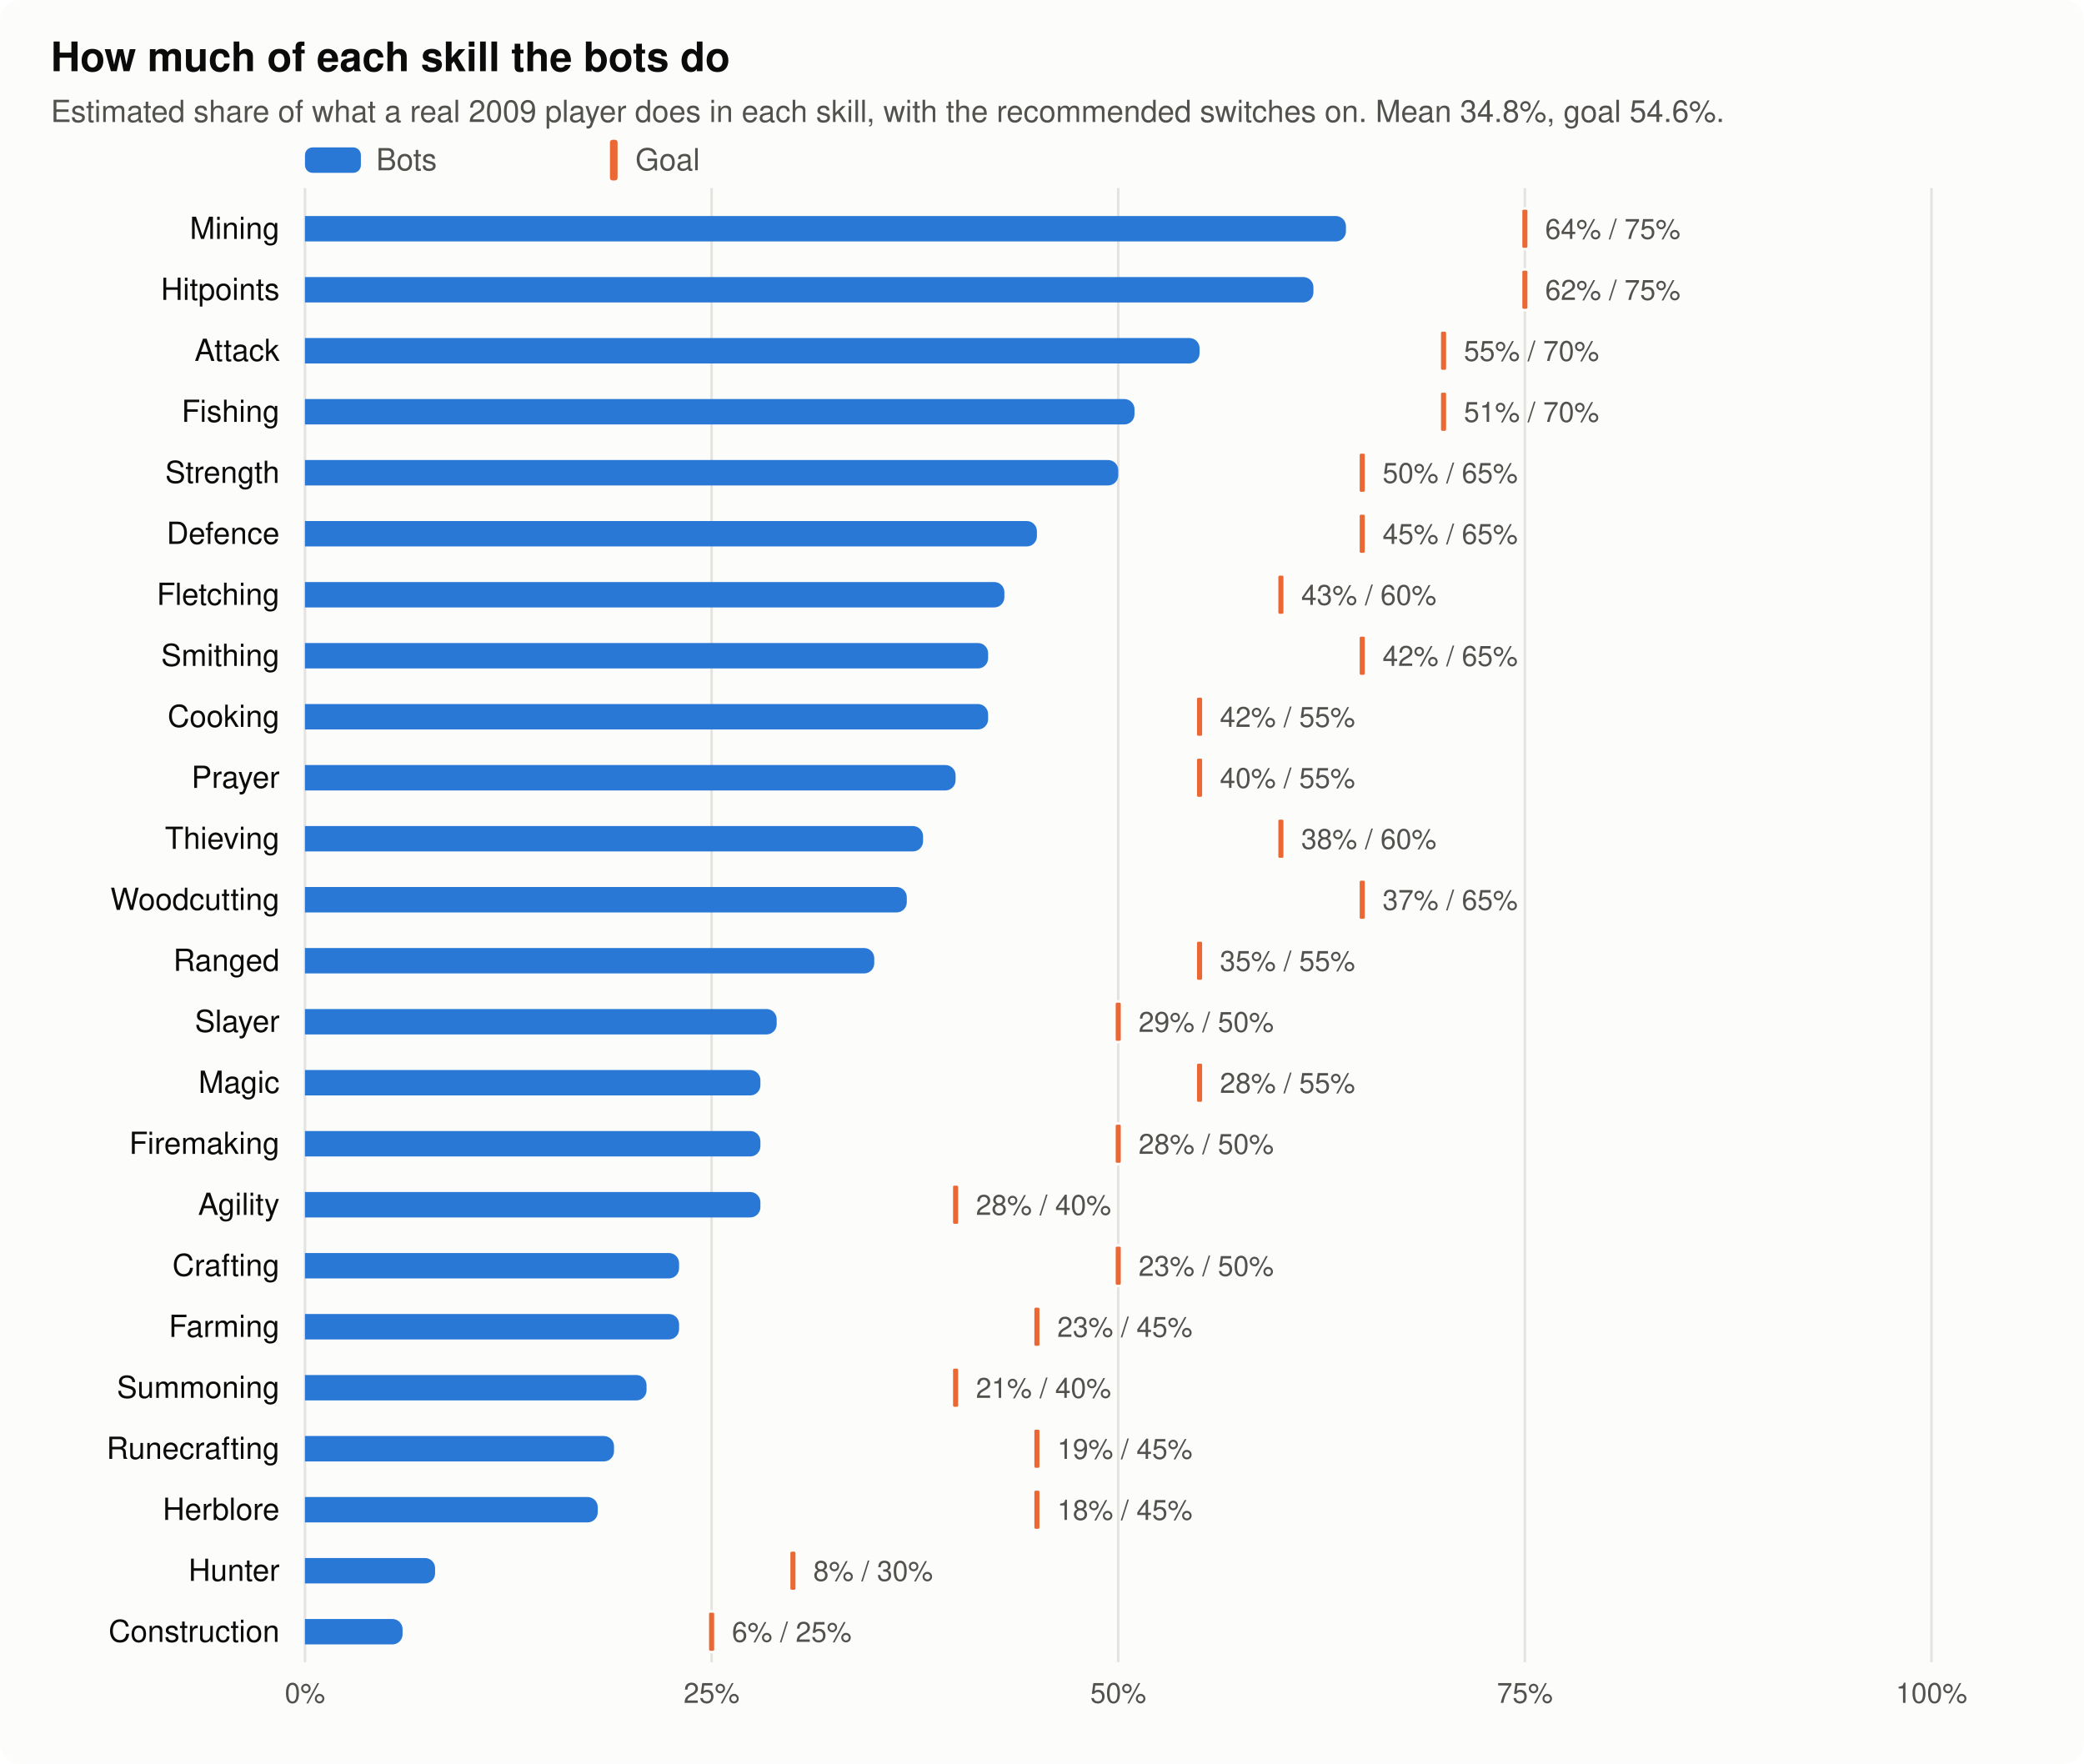
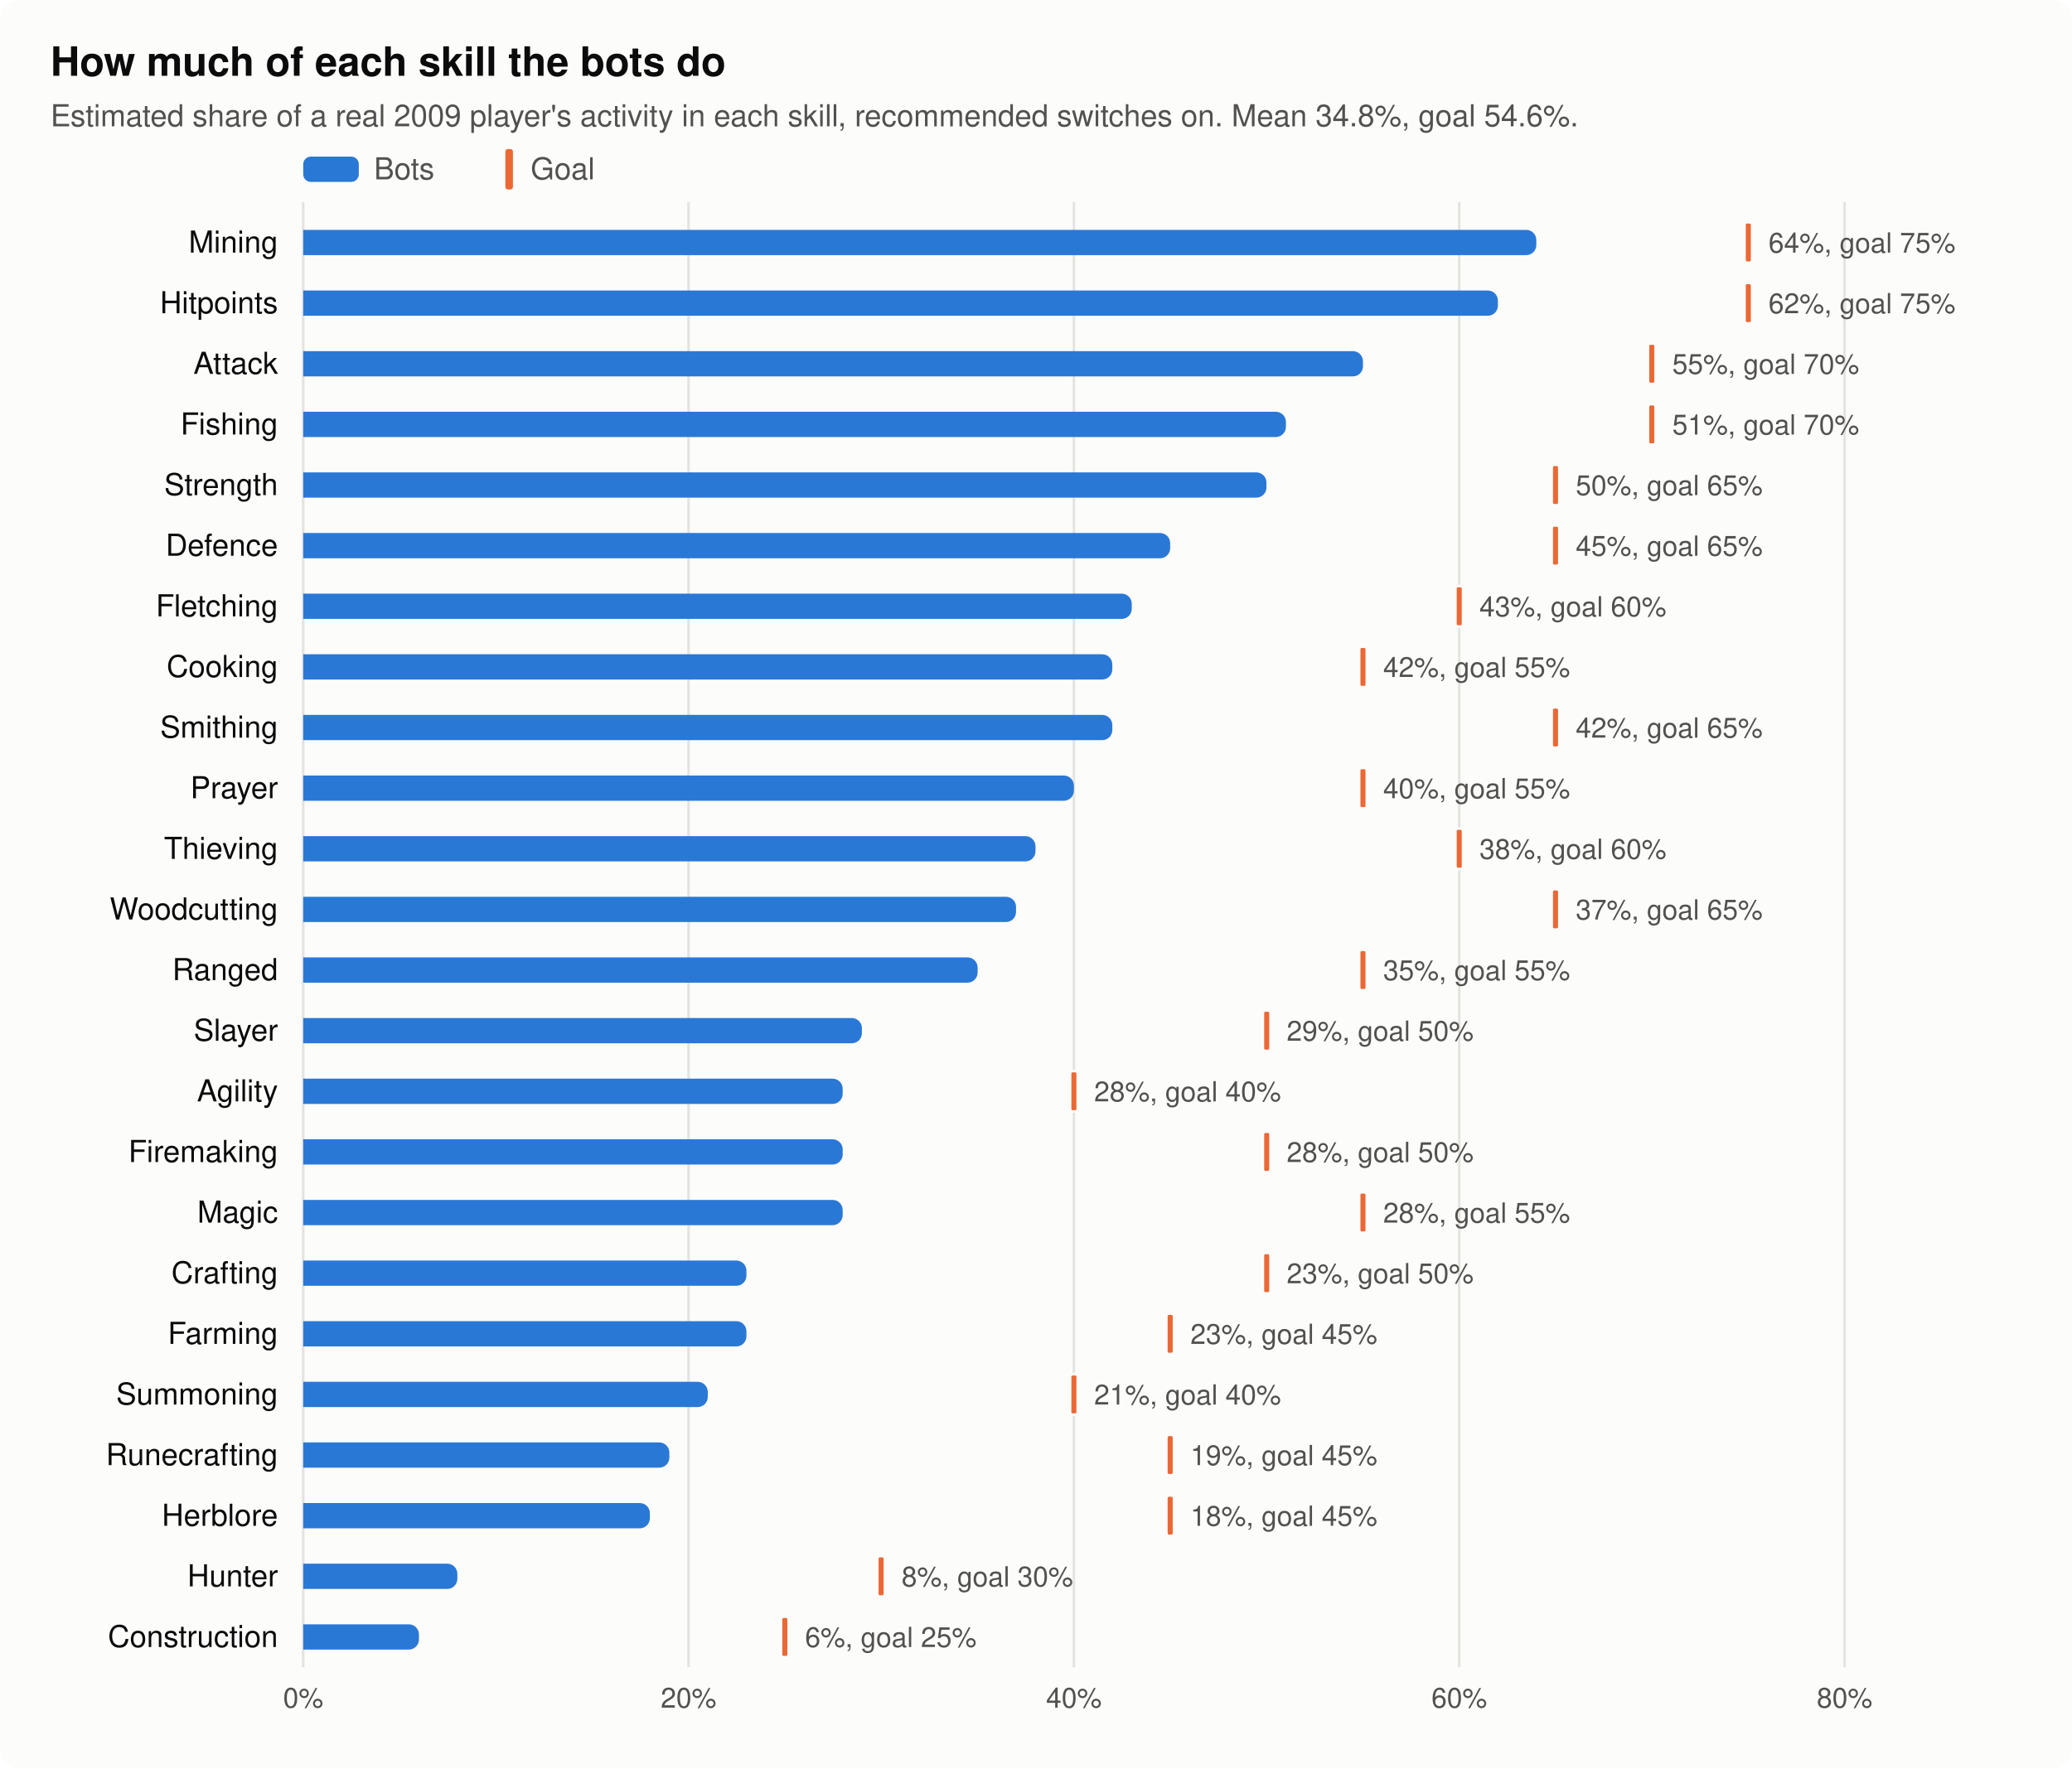
- <svg xmlns="http://www.w3.org/2000/svg" width="820" height="694" viewBox="0 0 820 694" font-family="-apple-system,Segoe UI,Helvetica,Arial,sans-serif">
-   <rect width="820" height="694" rx="8" fill="#fcfcfb" />
-   <text x="20" y="28" font-size="16" font-weight="600" fill="#0b0b0b">How much of each skill the bots do</text>
-   <text x="20" y="48" font-size="12" fill="#52514e">Estimated share of what a real 2009 player does in each skill, with the recommended switches on. Mean 34.8%, goal 54.6%.</text>
-   <rect x="120" y="58" width="22" height="10" rx="3" fill="#2a78d6" />
-   <text x="148" y="67" font-size="12" fill="#52514e">Bots</text>
-   <rect x="240" y="55" width="3" height="16" rx="1" fill="#eb6834" />
-   <text x="250" y="67" font-size="12" fill="#52514e">Goal</text>
-   <line x1="120.0" y1="74" x2="120.0" y2="654" stroke="#e4e3df" stroke-width="1" />
-   <text x="120.0" y="670" font-size="11" fill="#52514e" text-anchor="middle">0%</text>
-   <line x1="280.0" y1="74" x2="280.0" y2="654" stroke="#e4e3df" stroke-width="1" />
-   <text x="280.0" y="670" font-size="11" fill="#52514e" text-anchor="middle">25%</text>
-   <line x1="440.0" y1="74" x2="440.0" y2="654" stroke="#e4e3df" stroke-width="1" />
-   <text x="440.0" y="670" font-size="11" fill="#52514e" text-anchor="middle">50%</text>
-   <line x1="600.0" y1="74" x2="600.0" y2="654" stroke="#e4e3df" stroke-width="1" />
-   <text x="600.0" y="670" font-size="11" fill="#52514e" text-anchor="middle">75%</text>
-   <line x1="760.0" y1="74" x2="760.0" y2="654" stroke="#e4e3df" stroke-width="1" />
-   <text x="760.0" y="670" font-size="11" fill="#52514e" text-anchor="middle">100%</text>
+ <svg xmlns="http://www.w3.org/2000/svg" width="820" height="700" viewBox="0 0 820 700" font-family="-apple-system,Segoe UI,Helvetica,Arial,sans-serif">
+   <rect width="820" height="700" rx="8" fill="#fcfcfb" />
+   <text x="20" y="30" font-size="16" font-weight="600" fill="#0b0b0b">How much of each skill the bots do</text>
+   <text x="20" y="50" font-size="12" fill="#52514e">Estimated share of a real 2009 player's activity in each skill, recommended switches on. Mean 34.8%, goal 54.6%.</text>
+   <rect x="120" y="62" width="22" height="10" rx="3" fill="#2a78d6" />
+   <text x="148" y="71" font-size="12" fill="#52514e">Bots</text>
+   <rect x="200" y="59" width="3" height="16" rx="1" fill="#eb6834" />
+   <text x="210" y="71" font-size="12" fill="#52514e">Goal</text>
+   <line x1="120.0" y1="80" x2="120.0" y2="660" stroke="#e4e3df" stroke-width="1" />
+   <text x="120.0" y="676" font-size="11" fill="#52514e" text-anchor="middle">0%</text>
+   <line x1="272.5" y1="80" x2="272.5" y2="660" stroke="#e4e3df" stroke-width="1" />
+   <text x="272.5" y="676" font-size="11" fill="#52514e" text-anchor="middle">20%</text>
+   <line x1="425.0" y1="80" x2="425.0" y2="660" stroke="#e4e3df" stroke-width="1" />
+   <text x="425.0" y="676" font-size="11" fill="#52514e" text-anchor="middle">40%</text>
+   <line x1="577.5" y1="80" x2="577.5" y2="660" stroke="#e4e3df" stroke-width="1" />
+   <text x="577.5" y="676" font-size="11" fill="#52514e" text-anchor="middle">60%</text>
+   <line x1="730.0" y1="80" x2="730.0" y2="660" stroke="#e4e3df" stroke-width="1" />
+   <text x="730.0" y="676" font-size="11" fill="#52514e" text-anchor="middle">80%</text>
  <g>
-     <text x="110" y="94.0" font-size="12" fill="#0b0b0b" text-anchor="end">Mining</text>
-     <path d="M120,85.0 h405.6 a4,4 0 0 1 4,4 v2 a4,4 0 0 1 -4,4 h-405.6 z" fill="#2a78d6" />
-     <rect x="598.5" y="82.0" width="3" height="16" rx="1" fill="#eb6834" stroke="#fcfcfb" stroke-width="1" />
-     <text x="608.0" y="94.0" font-size="11" fill="#52514e">64% / 75%</text>
+     <text x="110" y="100.0" font-size="12" fill="#0b0b0b" text-anchor="end">Mining</text>
+     <path d="M120,91.0 h484.0 a4,4 0 0 1 4,4 v2 a4,4 0 0 1 -4,4 h-484.0 z" fill="#2a78d6" />
+     <rect x="690.4" y="88.0" width="3" height="16" rx="1" fill="#eb6834" stroke="#fcfcfb" stroke-width="1" />
+     <text x="699.9" y="100.0" font-size="11" fill="#52514e">64%, goal 75%</text>
  </g>
  <g>
-     <text x="110" y="118.0" font-size="12" fill="#0b0b0b" text-anchor="end">Hitpoints</text>
-     <path d="M120,109.0 h392.8 a4,4 0 0 1 4,4 v2 a4,4 0 0 1 -4,4 h-392.8 z" fill="#2a78d6" />
-     <rect x="598.5" y="106.0" width="3" height="16" rx="1" fill="#eb6834" stroke="#fcfcfb" stroke-width="1" />
-     <text x="608.0" y="118.0" font-size="11" fill="#52514e">62% / 75%</text>
+     <text x="110" y="124.0" font-size="12" fill="#0b0b0b" text-anchor="end">Hitpoints</text>
+     <path d="M120,115.0 h468.8 a4,4 0 0 1 4,4 v2 a4,4 0 0 1 -4,4 h-468.8 z" fill="#2a78d6" />
+     <rect x="690.4" y="112.0" width="3" height="16" rx="1" fill="#eb6834" stroke="#fcfcfb" stroke-width="1" />
+     <text x="699.9" y="124.0" font-size="11" fill="#52514e">62%, goal 75%</text>
  </g>
  <g>
-     <text x="110" y="142.0" font-size="12" fill="#0b0b0b" text-anchor="end">Attack</text>
-     <path d="M120,133.0 h348.0 a4,4 0 0 1 4,4 v2 a4,4 0 0 1 -4,4 h-348.0 z" fill="#2a78d6" />
-     <rect x="566.5" y="130.0" width="3" height="16" rx="1" fill="#eb6834" stroke="#fcfcfb" stroke-width="1" />
-     <text x="576.0" y="142.0" font-size="11" fill="#52514e">55% / 70%</text>
+     <text x="110" y="148.0" font-size="12" fill="#0b0b0b" text-anchor="end">Attack</text>
+     <path d="M120,139.0 h415.4 a4,4 0 0 1 4,4 v2 a4,4 0 0 1 -4,4 h-415.4 z" fill="#2a78d6" />
+     <rect x="652.2" y="136.0" width="3" height="16" rx="1" fill="#eb6834" stroke="#fcfcfb" stroke-width="1" />
+     <text x="661.8" y="148.0" font-size="11" fill="#52514e">55%, goal 70%</text>
  </g>
  <g>
-     <text x="110" y="166.0" font-size="12" fill="#0b0b0b" text-anchor="end">Fishing</text>
-     <path d="M120,157.0 h322.4 a4,4 0 0 1 4,4 v2 a4,4 0 0 1 -4,4 h-322.4 z" fill="#2a78d6" />
-     <rect x="566.5" y="154.0" width="3" height="16" rx="1" fill="#eb6834" stroke="#fcfcfb" stroke-width="1" />
-     <text x="576.0" y="166.0" font-size="11" fill="#52514e">51% / 70%</text>
+     <text x="110" y="172.0" font-size="12" fill="#0b0b0b" text-anchor="end">Fishing</text>
+     <path d="M120,163.0 h384.9 a4,4 0 0 1 4,4 v2 a4,4 0 0 1 -4,4 h-384.9 z" fill="#2a78d6" />
+     <rect x="652.2" y="160.0" width="3" height="16" rx="1" fill="#eb6834" stroke="#fcfcfb" stroke-width="1" />
+     <text x="661.8" y="172.0" font-size="11" fill="#52514e">51%, goal 70%</text>
  </g>
  <g>
-     <text x="110" y="190.0" font-size="12" fill="#0b0b0b" text-anchor="end">Strength</text>
-     <path d="M120,181.0 h316.0 a4,4 0 0 1 4,4 v2 a4,4 0 0 1 -4,4 h-316.0 z" fill="#2a78d6" />
-     <rect x="534.5" y="178.0" width="3" height="16" rx="1" fill="#eb6834" stroke="#fcfcfb" stroke-width="1" />
-     <text x="544.0" y="190.0" font-size="11" fill="#52514e">50% / 65%</text>
+     <text x="110" y="196.0" font-size="12" fill="#0b0b0b" text-anchor="end">Strength</text>
+     <path d="M120,187.0 h377.2 a4,4 0 0 1 4,4 v2 a4,4 0 0 1 -4,4 h-377.2 z" fill="#2a78d6" />
+     <rect x="614.1" y="184.0" width="3" height="16" rx="1" fill="#eb6834" stroke="#fcfcfb" stroke-width="1" />
+     <text x="623.6" y="196.0" font-size="11" fill="#52514e">50%, goal 65%</text>
  </g>
  <g>
-     <text x="110" y="214.0" font-size="12" fill="#0b0b0b" text-anchor="end">Defence</text>
-     <path d="M120,205.0 h284.0 a4,4 0 0 1 4,4 v2 a4,4 0 0 1 -4,4 h-284.0 z" fill="#2a78d6" />
-     <rect x="534.5" y="202.0" width="3" height="16" rx="1" fill="#eb6834" stroke="#fcfcfb" stroke-width="1" />
-     <text x="544.0" y="214.0" font-size="11" fill="#52514e">45% / 65%</text>
+     <text x="110" y="220.0" font-size="12" fill="#0b0b0b" text-anchor="end">Defence</text>
+     <path d="M120,211.0 h339.1 a4,4 0 0 1 4,4 v2 a4,4 0 0 1 -4,4 h-339.1 z" fill="#2a78d6" />
+     <rect x="614.1" y="208.0" width="3" height="16" rx="1" fill="#eb6834" stroke="#fcfcfb" stroke-width="1" />
+     <text x="623.6" y="220.0" font-size="11" fill="#52514e">45%, goal 65%</text>
  </g>
  <g>
-     <text x="110" y="238.0" font-size="12" fill="#0b0b0b" text-anchor="end">Fletching</text>
-     <path d="M120,229.0 h271.2 a4,4 0 0 1 4,4 v2 a4,4 0 0 1 -4,4 h-271.2 z" fill="#2a78d6" />
-     <rect x="502.5" y="226.0" width="3" height="16" rx="1" fill="#eb6834" stroke="#fcfcfb" stroke-width="1" />
-     <text x="512.0" y="238.0" font-size="11" fill="#52514e">43% / 60%</text>
+     <text x="110" y="244.0" font-size="12" fill="#0b0b0b" text-anchor="end">Fletching</text>
+     <path d="M120,235.0 h323.9 a4,4 0 0 1 4,4 v2 a4,4 0 0 1 -4,4 h-323.9 z" fill="#2a78d6" />
+     <rect x="576.0" y="232.0" width="3" height="16" rx="1" fill="#eb6834" stroke="#fcfcfb" stroke-width="1" />
+     <text x="585.5" y="244.0" font-size="11" fill="#52514e">43%, goal 60%</text>
  </g>
  <g>
-     <text x="110" y="262.0" font-size="12" fill="#0b0b0b" text-anchor="end">Smithing</text>
-     <path d="M120,253.0 h264.8 a4,4 0 0 1 4,4 v2 a4,4 0 0 1 -4,4 h-264.8 z" fill="#2a78d6" />
-     <rect x="534.5" y="250.0" width="3" height="16" rx="1" fill="#eb6834" stroke="#fcfcfb" stroke-width="1" />
-     <text x="544.0" y="262.0" font-size="11" fill="#52514e">42% / 65%</text>
+     <text x="110" y="268.0" font-size="12" fill="#0b0b0b" text-anchor="end">Cooking</text>
+     <path d="M120,259.0 h316.2 a4,4 0 0 1 4,4 v2 a4,4 0 0 1 -4,4 h-316.2 z" fill="#2a78d6" />
+     <rect x="537.9" y="256.0" width="3" height="16" rx="1" fill="#eb6834" stroke="#fcfcfb" stroke-width="1" />
+     <text x="547.4" y="268.0" font-size="11" fill="#52514e">42%, goal 55%</text>
  </g>
  <g>
-     <text x="110" y="286.0" font-size="12" fill="#0b0b0b" text-anchor="end">Cooking</text>
-     <path d="M120,277.0 h264.8 a4,4 0 0 1 4,4 v2 a4,4 0 0 1 -4,4 h-264.8 z" fill="#2a78d6" />
-     <rect x="470.5" y="274.0" width="3" height="16" rx="1" fill="#eb6834" stroke="#fcfcfb" stroke-width="1" />
-     <text x="480.0" y="286.0" font-size="11" fill="#52514e">42% / 55%</text>
+     <text x="110" y="292.0" font-size="12" fill="#0b0b0b" text-anchor="end">Smithing</text>
+     <path d="M120,283.0 h316.2 a4,4 0 0 1 4,4 v2 a4,4 0 0 1 -4,4 h-316.2 z" fill="#2a78d6" />
+     <rect x="614.1" y="280.0" width="3" height="16" rx="1" fill="#eb6834" stroke="#fcfcfb" stroke-width="1" />
+     <text x="623.6" y="292.0" font-size="11" fill="#52514e">42%, goal 65%</text>
  </g>
  <g>
-     <text x="110" y="310.0" font-size="12" fill="#0b0b0b" text-anchor="end">Prayer</text>
-     <path d="M120,301.0 h252.0 a4,4 0 0 1 4,4 v2 a4,4 0 0 1 -4,4 h-252.0 z" fill="#2a78d6" />
-     <rect x="470.5" y="298.0" width="3" height="16" rx="1" fill="#eb6834" stroke="#fcfcfb" stroke-width="1" />
-     <text x="480.0" y="310.0" font-size="11" fill="#52514e">40% / 55%</text>
+     <text x="110" y="316.0" font-size="12" fill="#0b0b0b" text-anchor="end">Prayer</text>
+     <path d="M120,307.0 h301.0 a4,4 0 0 1 4,4 v2 a4,4 0 0 1 -4,4 h-301.0 z" fill="#2a78d6" />
+     <rect x="537.9" y="304.0" width="3" height="16" rx="1" fill="#eb6834" stroke="#fcfcfb" stroke-width="1" />
+     <text x="547.4" y="316.0" font-size="11" fill="#52514e">40%, goal 55%</text>
  </g>
  <g>
-     <text x="110" y="334.0" font-size="12" fill="#0b0b0b" text-anchor="end">Thieving</text>
-     <path d="M120,325.0 h239.2 a4,4 0 0 1 4,4 v2 a4,4 0 0 1 -4,4 h-239.2 z" fill="#2a78d6" />
-     <rect x="502.5" y="322.0" width="3" height="16" rx="1" fill="#eb6834" stroke="#fcfcfb" stroke-width="1" />
-     <text x="512.0" y="334.0" font-size="11" fill="#52514e">38% / 60%</text>
+     <text x="110" y="340.0" font-size="12" fill="#0b0b0b" text-anchor="end">Thieving</text>
+     <path d="M120,331.0 h285.8 a4,4 0 0 1 4,4 v2 a4,4 0 0 1 -4,4 h-285.8 z" fill="#2a78d6" />
+     <rect x="576.0" y="328.0" width="3" height="16" rx="1" fill="#eb6834" stroke="#fcfcfb" stroke-width="1" />
+     <text x="585.5" y="340.0" font-size="11" fill="#52514e">38%, goal 60%</text>
  </g>
  <g>
-     <text x="110" y="358.0" font-size="12" fill="#0b0b0b" text-anchor="end">Woodcutting</text>
-     <path d="M120,349.0 h232.8 a4,4 0 0 1 4,4 v2 a4,4 0 0 1 -4,4 h-232.8 z" fill="#2a78d6" />
-     <rect x="534.5" y="346.0" width="3" height="16" rx="1" fill="#eb6834" stroke="#fcfcfb" stroke-width="1" />
-     <text x="544.0" y="358.0" font-size="11" fill="#52514e">37% / 65%</text>
+     <text x="110" y="364.0" font-size="12" fill="#0b0b0b" text-anchor="end">Woodcutting</text>
+     <path d="M120,355.0 h278.1 a4,4 0 0 1 4,4 v2 a4,4 0 0 1 -4,4 h-278.1 z" fill="#2a78d6" />
+     <rect x="614.1" y="352.0" width="3" height="16" rx="1" fill="#eb6834" stroke="#fcfcfb" stroke-width="1" />
+     <text x="623.6" y="364.0" font-size="11" fill="#52514e">37%, goal 65%</text>
  </g>
  <g>
-     <text x="110" y="382.0" font-size="12" fill="#0b0b0b" text-anchor="end">Ranged</text>
-     <path d="M120,373.0 h220.0 a4,4 0 0 1 4,4 v2 a4,4 0 0 1 -4,4 h-220.0 z" fill="#2a78d6" />
-     <rect x="470.5" y="370.0" width="3" height="16" rx="1" fill="#eb6834" stroke="#fcfcfb" stroke-width="1" />
-     <text x="480.0" y="382.0" font-size="11" fill="#52514e">35% / 55%</text>
+     <text x="110" y="388.0" font-size="12" fill="#0b0b0b" text-anchor="end">Ranged</text>
+     <path d="M120,379.0 h262.9 a4,4 0 0 1 4,4 v2 a4,4 0 0 1 -4,4 h-262.9 z" fill="#2a78d6" />
+     <rect x="537.9" y="376.0" width="3" height="16" rx="1" fill="#eb6834" stroke="#fcfcfb" stroke-width="1" />
+     <text x="547.4" y="388.0" font-size="11" fill="#52514e">35%, goal 55%</text>
  </g>
  <g>
-     <text x="110" y="406.0" font-size="12" fill="#0b0b0b" text-anchor="end">Slayer</text>
-     <path d="M120,397.0 h181.6 a4,4 0 0 1 4,4 v2 a4,4 0 0 1 -4,4 h-181.6 z" fill="#2a78d6" />
-     <rect x="438.5" y="394.0" width="3" height="16" rx="1" fill="#eb6834" stroke="#fcfcfb" stroke-width="1" />
-     <text x="448.0" y="406.0" font-size="11" fill="#52514e">29% / 50%</text>
+     <text x="110" y="412.0" font-size="12" fill="#0b0b0b" text-anchor="end">Slayer</text>
+     <path d="M120,403.0 h217.1 a4,4 0 0 1 4,4 v2 a4,4 0 0 1 -4,4 h-217.1 z" fill="#2a78d6" />
+     <rect x="499.8" y="400.0" width="3" height="16" rx="1" fill="#eb6834" stroke="#fcfcfb" stroke-width="1" />
+     <text x="509.2" y="412.0" font-size="11" fill="#52514e">29%, goal 50%</text>
  </g>
  <g>
-     <text x="110" y="430.0" font-size="12" fill="#0b0b0b" text-anchor="end">Magic</text>
-     <path d="M120,421.0 h175.2 a4,4 0 0 1 4,4 v2 a4,4 0 0 1 -4,4 h-175.2 z" fill="#2a78d6" />
-     <rect x="470.5" y="418.0" width="3" height="16" rx="1" fill="#eb6834" stroke="#fcfcfb" stroke-width="1" />
-     <text x="480.0" y="430.0" font-size="11" fill="#52514e">28% / 55%</text>
+     <text x="110" y="436.0" font-size="12" fill="#0b0b0b" text-anchor="end">Agility</text>
+     <path d="M120,427.0 h209.5 a4,4 0 0 1 4,4 v2 a4,4 0 0 1 -4,4 h-209.5 z" fill="#2a78d6" />
+     <rect x="423.5" y="424.0" width="3" height="16" rx="1" fill="#eb6834" stroke="#fcfcfb" stroke-width="1" />
+     <text x="433.0" y="436.0" font-size="11" fill="#52514e">28%, goal 40%</text>
  </g>
  <g>
-     <text x="110" y="454.0" font-size="12" fill="#0b0b0b" text-anchor="end">Firemaking</text>
-     <path d="M120,445.0 h175.2 a4,4 0 0 1 4,4 v2 a4,4 0 0 1 -4,4 h-175.2 z" fill="#2a78d6" />
-     <rect x="438.5" y="442.0" width="3" height="16" rx="1" fill="#eb6834" stroke="#fcfcfb" stroke-width="1" />
-     <text x="448.0" y="454.0" font-size="11" fill="#52514e">28% / 50%</text>
+     <text x="110" y="460.0" font-size="12" fill="#0b0b0b" text-anchor="end">Firemaking</text>
+     <path d="M120,451.0 h209.5 a4,4 0 0 1 4,4 v2 a4,4 0 0 1 -4,4 h-209.5 z" fill="#2a78d6" />
+     <rect x="499.8" y="448.0" width="3" height="16" rx="1" fill="#eb6834" stroke="#fcfcfb" stroke-width="1" />
+     <text x="509.2" y="460.0" font-size="11" fill="#52514e">28%, goal 50%</text>
  </g>
  <g>
-     <text x="110" y="478.0" font-size="12" fill="#0b0b0b" text-anchor="end">Agility</text>
-     <path d="M120,469.0 h175.2 a4,4 0 0 1 4,4 v2 a4,4 0 0 1 -4,4 h-175.2 z" fill="#2a78d6" />
-     <rect x="374.5" y="466.0" width="3" height="16" rx="1" fill="#eb6834" stroke="#fcfcfb" stroke-width="1" />
-     <text x="384.0" y="478.0" font-size="11" fill="#52514e">28% / 40%</text>
+     <text x="110" y="484.0" font-size="12" fill="#0b0b0b" text-anchor="end">Magic</text>
+     <path d="M120,475.0 h209.5 a4,4 0 0 1 4,4 v2 a4,4 0 0 1 -4,4 h-209.5 z" fill="#2a78d6" />
+     <rect x="537.9" y="472.0" width="3" height="16" rx="1" fill="#eb6834" stroke="#fcfcfb" stroke-width="1" />
+     <text x="547.4" y="484.0" font-size="11" fill="#52514e">28%, goal 55%</text>
  </g>
  <g>
-     <text x="110" y="502.0" font-size="12" fill="#0b0b0b" text-anchor="end">Crafting</text>
-     <path d="M120,493.0 h143.2 a4,4 0 0 1 4,4 v2 a4,4 0 0 1 -4,4 h-143.2 z" fill="#2a78d6" />
-     <rect x="438.5" y="490.0" width="3" height="16" rx="1" fill="#eb6834" stroke="#fcfcfb" stroke-width="1" />
-     <text x="448.0" y="502.0" font-size="11" fill="#52514e">23% / 50%</text>
+     <text x="110" y="508.0" font-size="12" fill="#0b0b0b" text-anchor="end">Crafting</text>
+     <path d="M120,499.0 h171.4 a4,4 0 0 1 4,4 v2 a4,4 0 0 1 -4,4 h-171.4 z" fill="#2a78d6" />
+     <rect x="499.8" y="496.0" width="3" height="16" rx="1" fill="#eb6834" stroke="#fcfcfb" stroke-width="1" />
+     <text x="509.2" y="508.0" font-size="11" fill="#52514e">23%, goal 50%</text>
  </g>
  <g>
-     <text x="110" y="526.0" font-size="12" fill="#0b0b0b" text-anchor="end">Farming</text>
-     <path d="M120,517.0 h143.2 a4,4 0 0 1 4,4 v2 a4,4 0 0 1 -4,4 h-143.2 z" fill="#2a78d6" />
-     <rect x="406.5" y="514.0" width="3" height="16" rx="1" fill="#eb6834" stroke="#fcfcfb" stroke-width="1" />
-     <text x="416.0" y="526.0" font-size="11" fill="#52514e">23% / 45%</text>
+     <text x="110" y="532.0" font-size="12" fill="#0b0b0b" text-anchor="end">Farming</text>
+     <path d="M120,523.0 h171.4 a4,4 0 0 1 4,4 v2 a4,4 0 0 1 -4,4 h-171.4 z" fill="#2a78d6" />
+     <rect x="461.6" y="520.0" width="3" height="16" rx="1" fill="#eb6834" stroke="#fcfcfb" stroke-width="1" />
+     <text x="471.1" y="532.0" font-size="11" fill="#52514e">23%, goal 45%</text>
  </g>
  <g>
-     <text x="110" y="550.0" font-size="12" fill="#0b0b0b" text-anchor="end">Summoning</text>
-     <path d="M120,541.0 h130.4 a4,4 0 0 1 4,4 v2 a4,4 0 0 1 -4,4 h-130.4 z" fill="#2a78d6" />
-     <rect x="374.5" y="538.0" width="3" height="16" rx="1" fill="#eb6834" stroke="#fcfcfb" stroke-width="1" />
-     <text x="384.0" y="550.0" font-size="11" fill="#52514e">21% / 40%</text>
+     <text x="110" y="556.0" font-size="12" fill="#0b0b0b" text-anchor="end">Summoning</text>
+     <path d="M120,547.0 h156.1 a4,4 0 0 1 4,4 v2 a4,4 0 0 1 -4,4 h-156.1 z" fill="#2a78d6" />
+     <rect x="423.5" y="544.0" width="3" height="16" rx="1" fill="#eb6834" stroke="#fcfcfb" stroke-width="1" />
+     <text x="433.0" y="556.0" font-size="11" fill="#52514e">21%, goal 40%</text>
  </g>
  <g>
-     <text x="110" y="574.0" font-size="12" fill="#0b0b0b" text-anchor="end">Runecrafting</text>
-     <path d="M120,565.0 h117.6 a4,4 0 0 1 4,4 v2 a4,4 0 0 1 -4,4 h-117.6 z" fill="#2a78d6" />
-     <rect x="406.5" y="562.0" width="3" height="16" rx="1" fill="#eb6834" stroke="#fcfcfb" stroke-width="1" />
-     <text x="416.0" y="574.0" font-size="11" fill="#52514e">19% / 45%</text>
+     <text x="110" y="580.0" font-size="12" fill="#0b0b0b" text-anchor="end">Runecrafting</text>
+     <path d="M120,571.0 h140.9 a4,4 0 0 1 4,4 v2 a4,4 0 0 1 -4,4 h-140.9 z" fill="#2a78d6" />
+     <rect x="461.6" y="568.0" width="3" height="16" rx="1" fill="#eb6834" stroke="#fcfcfb" stroke-width="1" />
+     <text x="471.1" y="580.0" font-size="11" fill="#52514e">19%, goal 45%</text>
  </g>
  <g>
-     <text x="110" y="598.0" font-size="12" fill="#0b0b0b" text-anchor="end">Herblore</text>
-     <path d="M120,589.0 h111.2 a4,4 0 0 1 4,4 v2 a4,4 0 0 1 -4,4 h-111.2 z" fill="#2a78d6" />
-     <rect x="406.5" y="586.0" width="3" height="16" rx="1" fill="#eb6834" stroke="#fcfcfb" stroke-width="1" />
-     <text x="416.0" y="598.0" font-size="11" fill="#52514e">18% / 45%</text>
+     <text x="110" y="604.0" font-size="12" fill="#0b0b0b" text-anchor="end">Herblore</text>
+     <path d="M120,595.0 h133.2 a4,4 0 0 1 4,4 v2 a4,4 0 0 1 -4,4 h-133.2 z" fill="#2a78d6" />
+     <rect x="461.6" y="592.0" width="3" height="16" rx="1" fill="#eb6834" stroke="#fcfcfb" stroke-width="1" />
+     <text x="471.1" y="604.0" font-size="11" fill="#52514e">18%, goal 45%</text>
  </g>
  <g>
-     <text x="110" y="622.0" font-size="12" fill="#0b0b0b" text-anchor="end">Hunter</text>
-     <path d="M120,613.0 h47.2 a4,4 0 0 1 4,4 v2 a4,4 0 0 1 -4,4 h-47.2 z" fill="#2a78d6" />
-     <rect x="310.5" y="610.0" width="3" height="16" rx="1" fill="#eb6834" stroke="#fcfcfb" stroke-width="1" />
-     <text x="320.0" y="622.0" font-size="11" fill="#52514e">8% / 30%</text>
+     <text x="110" y="628.0" font-size="12" fill="#0b0b0b" text-anchor="end">Hunter</text>
+     <path d="M120,619.0 h57.0 a4,4 0 0 1 4,4 v2 a4,4 0 0 1 -4,4 h-57.0 z" fill="#2a78d6" />
+     <rect x="347.2" y="616.0" width="3" height="16" rx="1" fill="#eb6834" stroke="#fcfcfb" stroke-width="1" />
+     <text x="356.8" y="628.0" font-size="11" fill="#52514e">8%, goal 30%</text>
  </g>
  <g>
-     <text x="110" y="646.0" font-size="12" fill="#0b0b0b" text-anchor="end">Construction</text>
-     <path d="M120,637.0 h34.4 a4,4 0 0 1 4,4 v2 a4,4 0 0 1 -4,4 h-34.4 z" fill="#2a78d6" />
-     <rect x="278.5" y="634.0" width="3" height="16" rx="1" fill="#eb6834" stroke="#fcfcfb" stroke-width="1" />
-     <text x="288.0" y="646.0" font-size="11" fill="#52514e">6% / 25%</text>
+     <text x="110" y="652.0" font-size="12" fill="#0b0b0b" text-anchor="end">Construction</text>
+     <path d="M120,643.0 h41.8 a4,4 0 0 1 4,4 v2 a4,4 0 0 1 -4,4 h-41.8 z" fill="#2a78d6" />
+     <rect x="309.1" y="640.0" width="3" height="16" rx="1" fill="#eb6834" stroke="#fcfcfb" stroke-width="1" />
+     <text x="318.6" y="652.0" font-size="11" fill="#52514e">6%, goal 25%</text>
  </g>
</svg>
